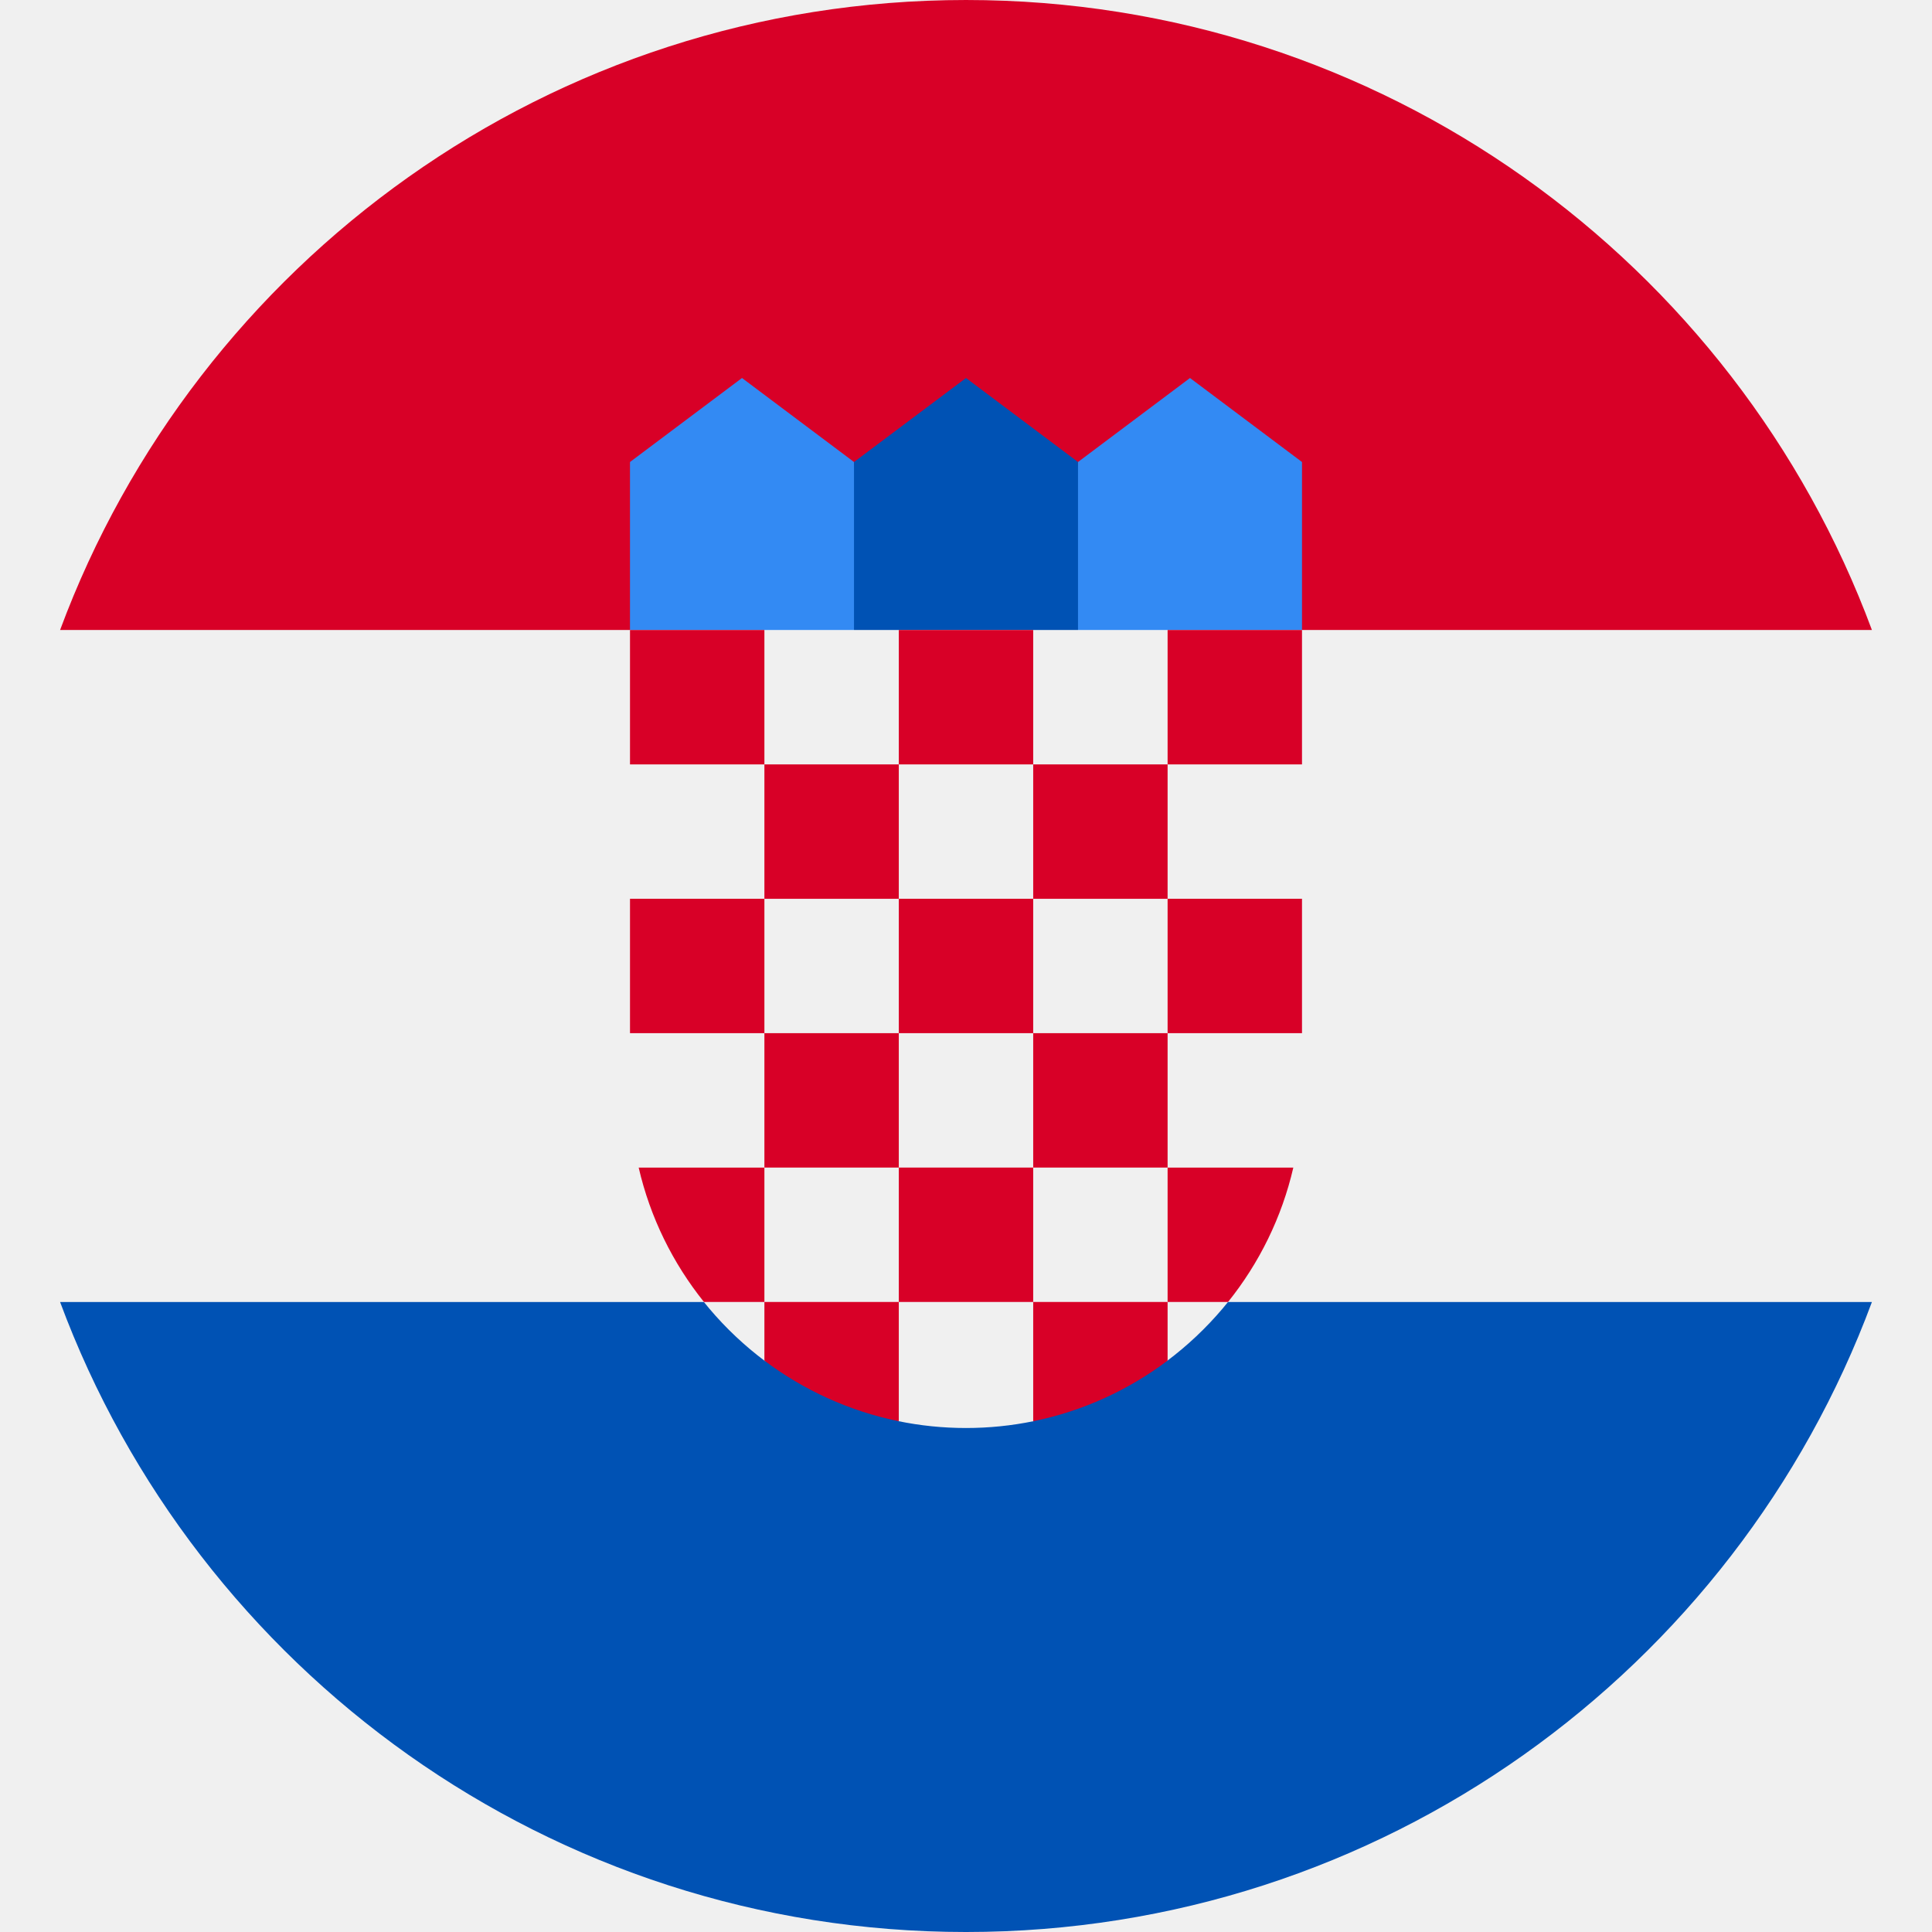
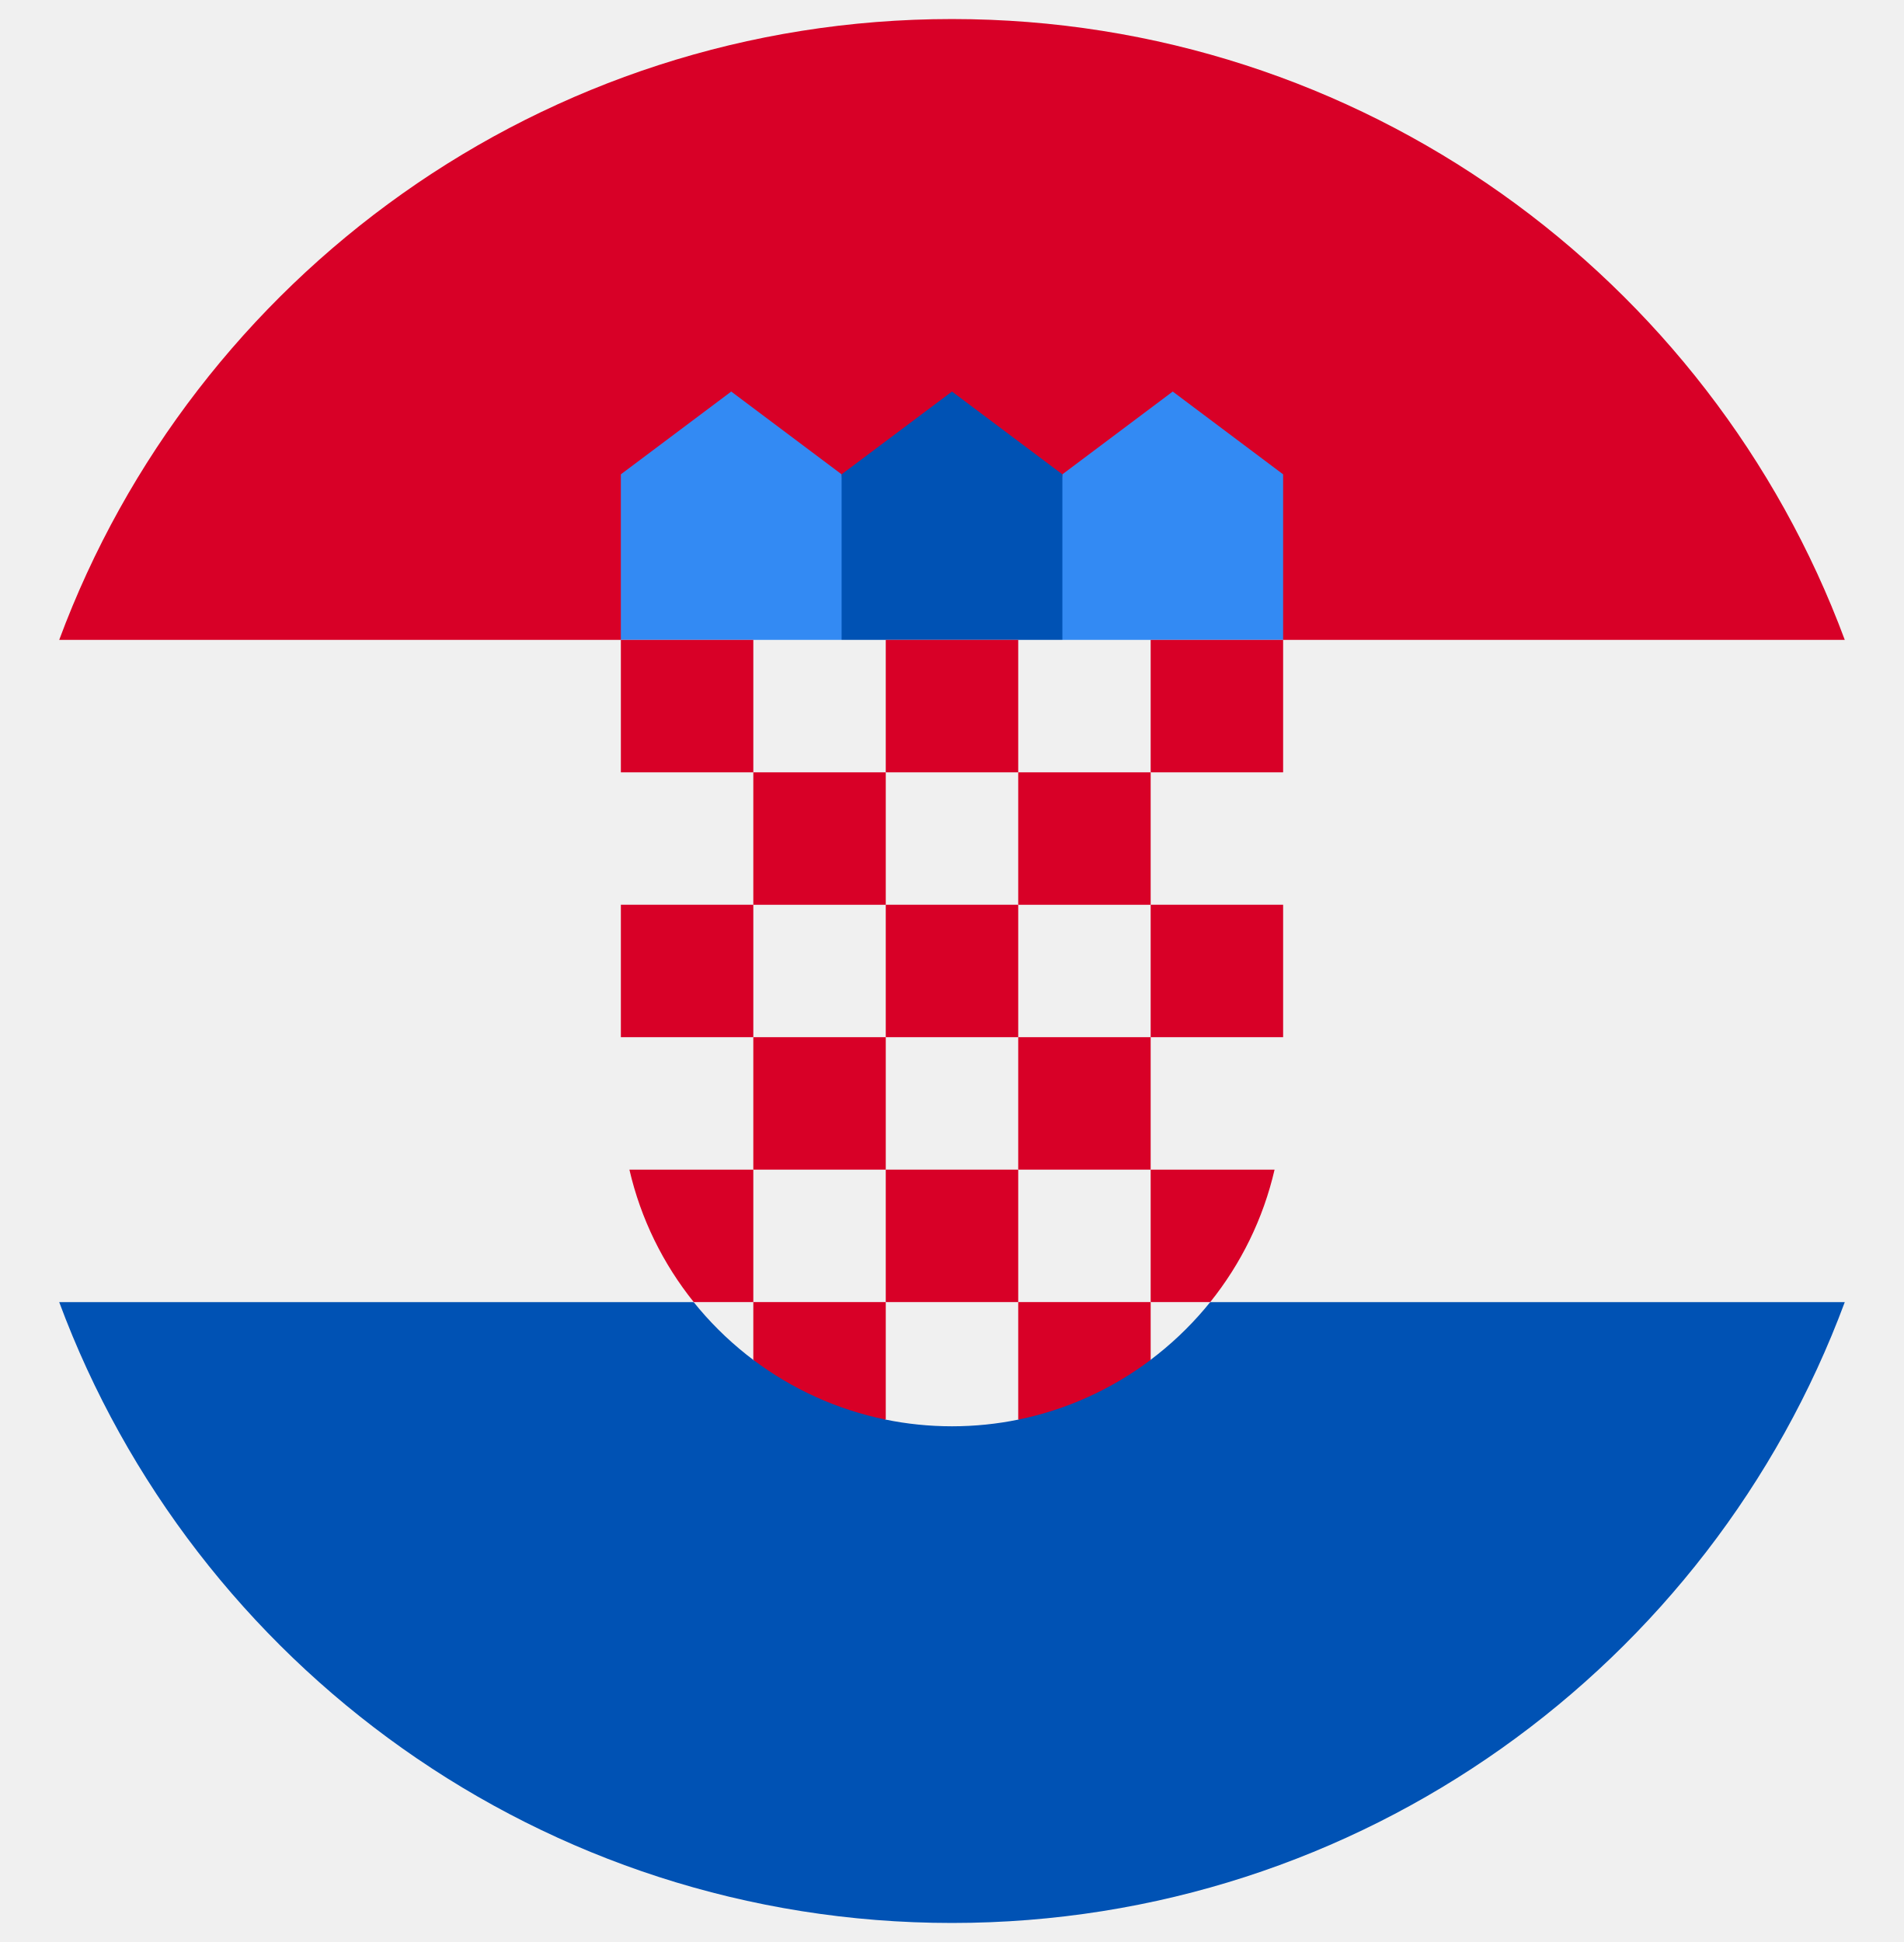
- <svg xmlns="http://www.w3.org/2000/svg" width="512" height="512" viewBox="0 0 512 512" fill="none">
+ <svg xmlns="http://www.w3.org/2000/svg" width="50" height="51" viewBox="0 0 512 512" fill="none">
  <g clip-path="url(#clip0_105_1308)">
    <path d="M512 256.001C512 224.687 506.367 194.69 496.077 166.958L256 155.827L15.923 166.957C5.633 194.69 0 224.687 0 256.001C0 287.315 5.633 317.312 15.923 345.044L256 356.175L496.077 345.045C506.367 317.312 512 287.315 512 256.001Z" fill="#F0F0F0" />
    <path d="M256 512.001C366.071 512.001 459.906 442.529 496.077 345.044H15.923C52.094 442.529 145.929 512.001 256 512.001Z" fill="#0052B4" />
    <path d="M15.923 166.958H496.078C459.906 69.473 366.071 0.001 256 0.001C145.929 0.001 52.094 69.473 15.923 166.958Z" fill="#D80027" />
    <path d="M322.783 178.089H278.261L285.682 122.436L315.362 100.175L345.043 122.436V166.958L322.783 178.089Z" fill="#338AF3" />
    <path d="M189.217 178.089H233.739L226.318 122.436L196.637 100.175L166.957 122.436V166.958L189.217 178.089Z" fill="#338AF3" />
    <path d="M285.682 178.089H226.318V122.436L256 100.175L285.682 122.436V178.089Z" fill="#0052B4" />
    <path d="M166.957 166.959V289.393C166.957 318.546 181.039 344.472 202.759 360.725L218.342 356.826L238.006 376.608C243.821 377.806 249.838 378.437 256.001 378.437C262.131 378.437 268.118 377.814 273.902 376.628L296.349 357.938L309.241 360.689C330.952 344.437 345.044 318.538 345.044 289.393V166.959H166.957Z" fill="#F0F0F0" />
    <path d="M166.957 166.958H202.574V202.575H166.957V166.958Z" fill="#D80027" />
    <path d="M238.191 166.958H273.808V202.575H238.191V166.958Z" fill="#D80027" />
    <path d="M309.426 166.958H345.043V202.575H309.426V166.958Z" fill="#D80027" />
    <path d="M202.574 202.575H238.191V238.192H202.574V202.575Z" fill="#D80027" />
    <path d="M273.809 202.575H309.426V238.192H273.809V202.575Z" fill="#D80027" />
    <path d="M166.957 238.181H202.574V273.798H166.957V238.181Z" fill="#D80027" />
    <path d="M202.574 273.799H238.191V309.416H202.574V273.799Z" fill="#D80027" />
    <path d="M238.191 238.181H273.808V273.798H238.191V238.181Z" fill="#D80027" />
    <path d="M309.426 238.181H345.043V273.798H309.426V238.181Z" fill="#D80027" />
    <path d="M273.809 273.799H309.426V309.416H273.809V273.799Z" fill="#D80027" />
    <path d="M238.191 309.416H273.808V345.033H238.191V309.416Z" fill="#D80027" />
    <path d="M202.574 309.419H169.255C172.311 322.659 178.319 334.774 186.557 345.036H202.574V309.419Z" fill="#D80027" />
    <path d="M309.426 345.037H325.442C333.682 334.775 339.688 322.659 342.744 309.42H309.426V345.037Z" fill="#D80027" />
    <path d="M202.574 345.037V360.578C212.933 368.373 225.039 373.962 238.191 376.644V345.037H202.574Z" fill="#D80027" />
    <path d="M273.809 345.037V376.644C286.962 373.964 299.067 368.373 309.426 360.578V345.037H273.809Z" fill="#D80027" />
  </g>
  <defs>
    <clipPath id="clip0_105_1308">
      <rect width="512" height="512" fill="white" transform="translate(0 0.000976562)" />
    </clipPath>
  </defs>
</svg>
